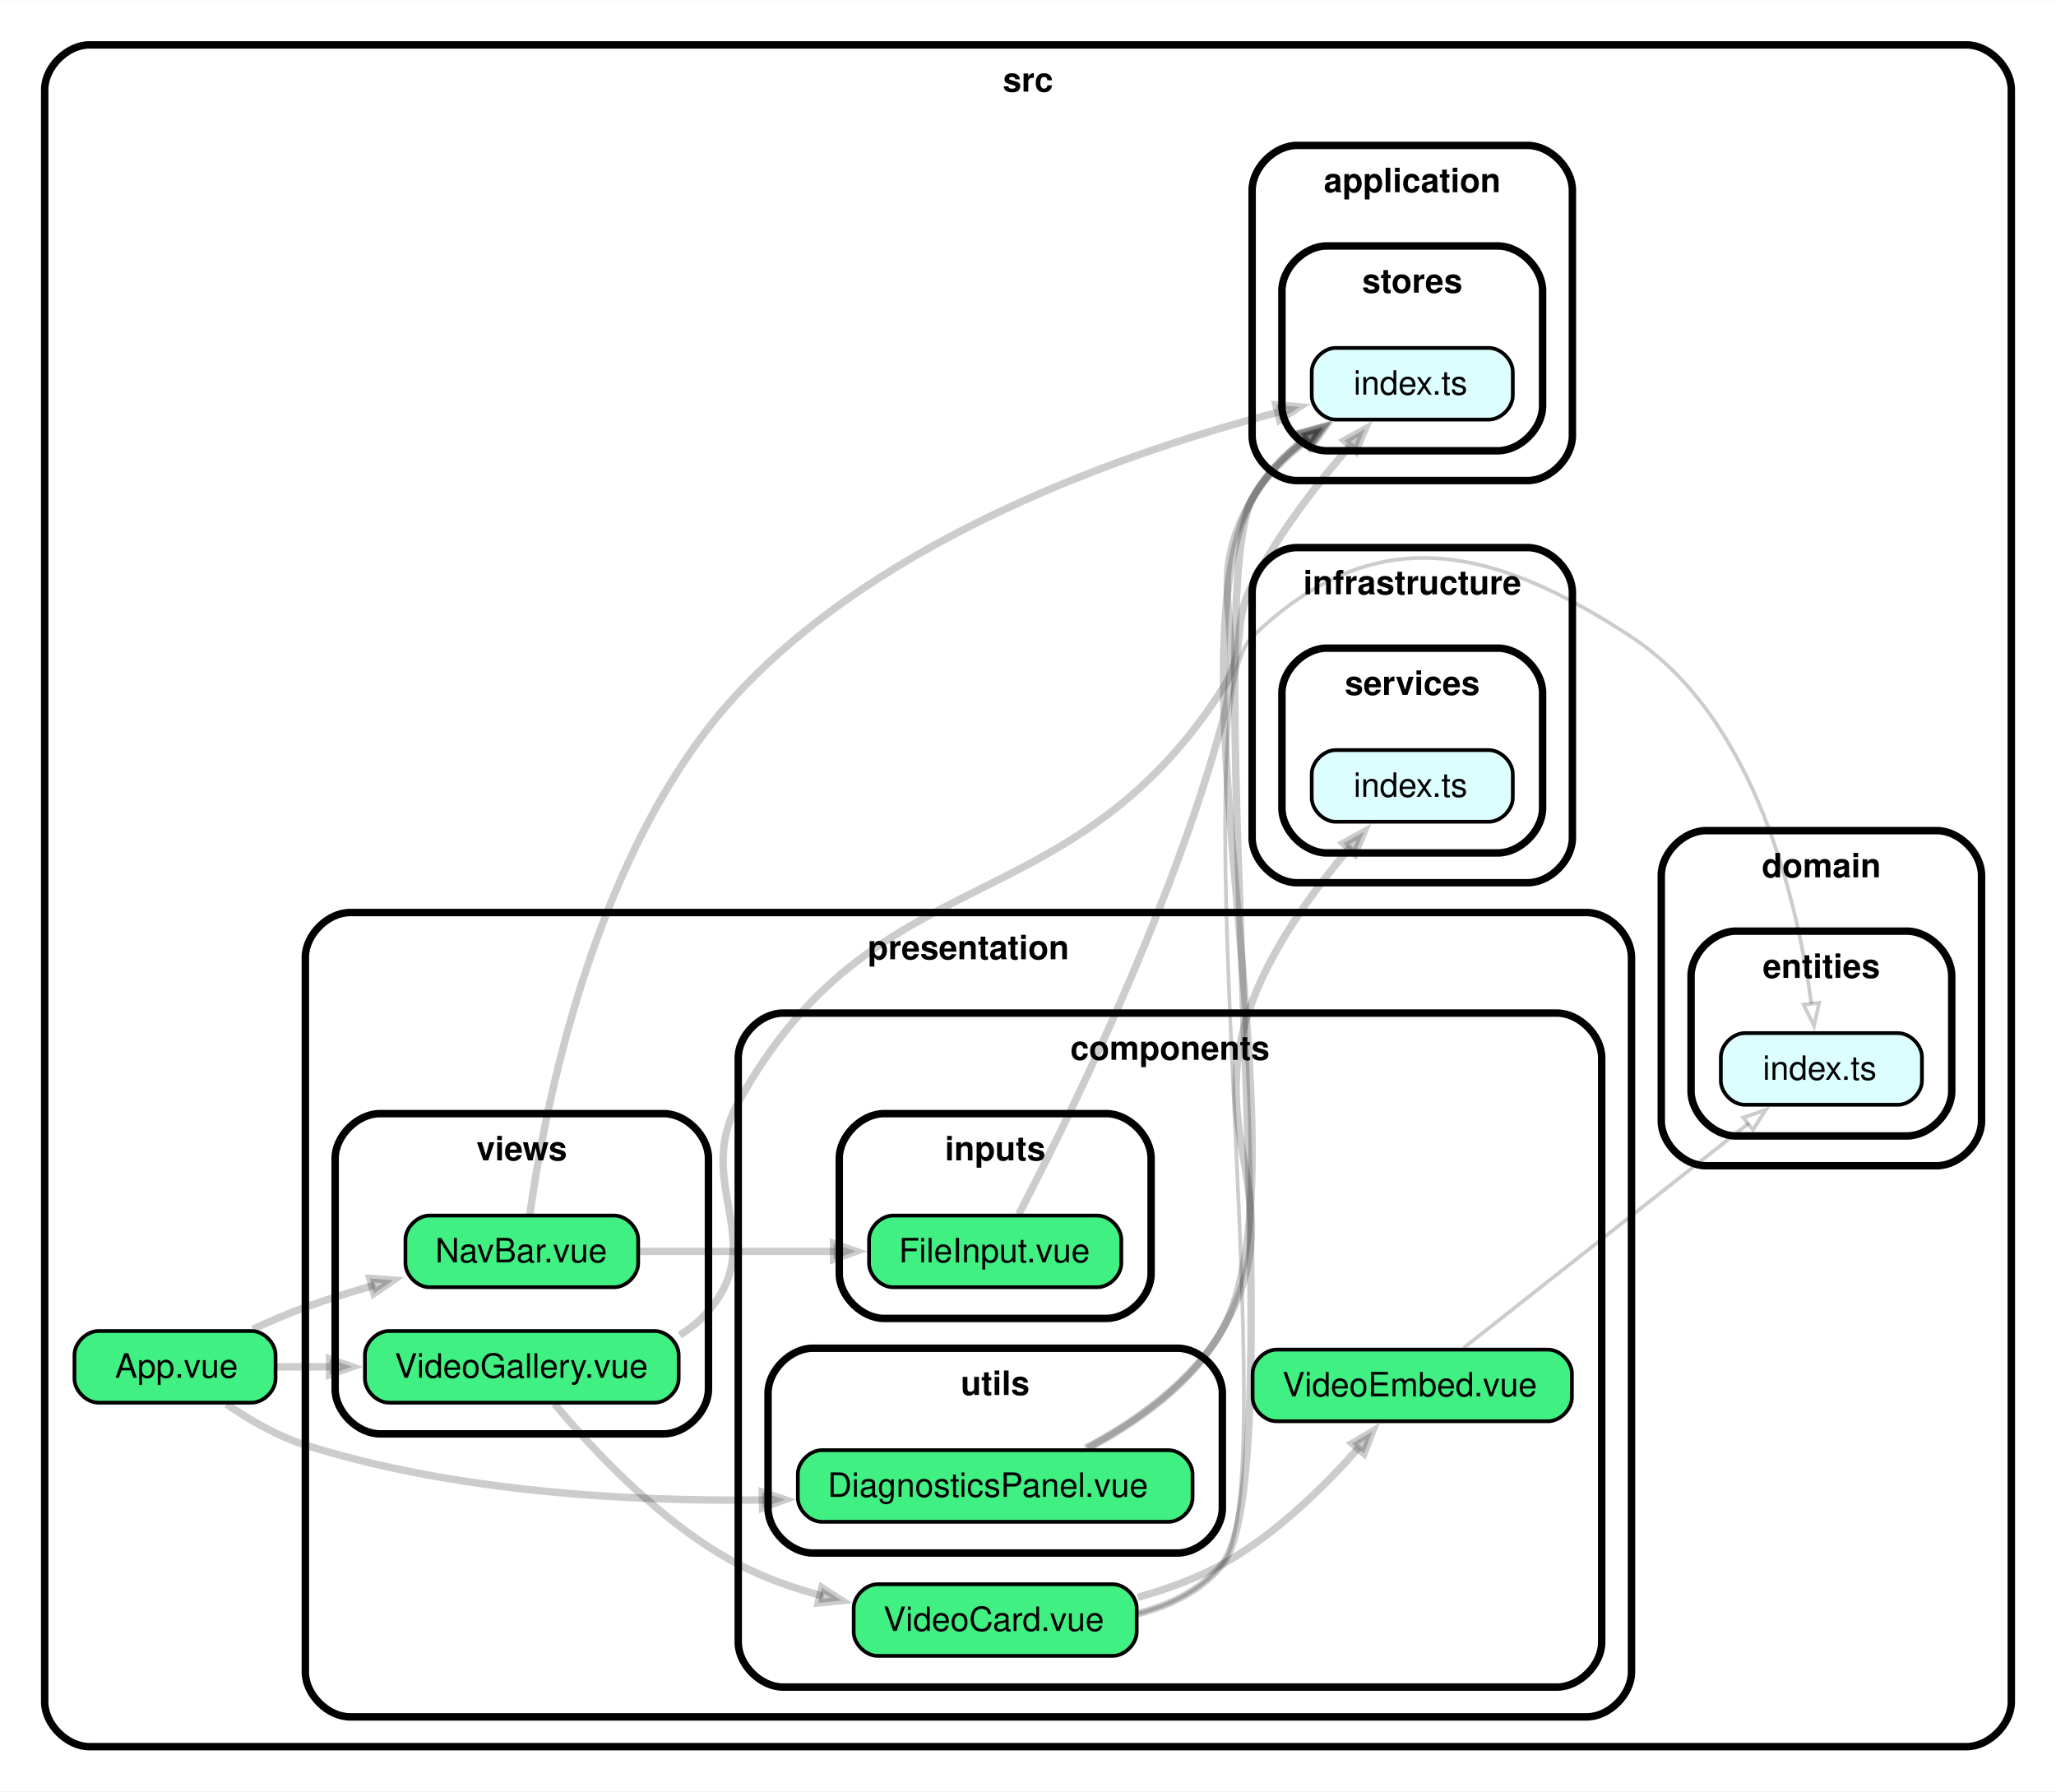
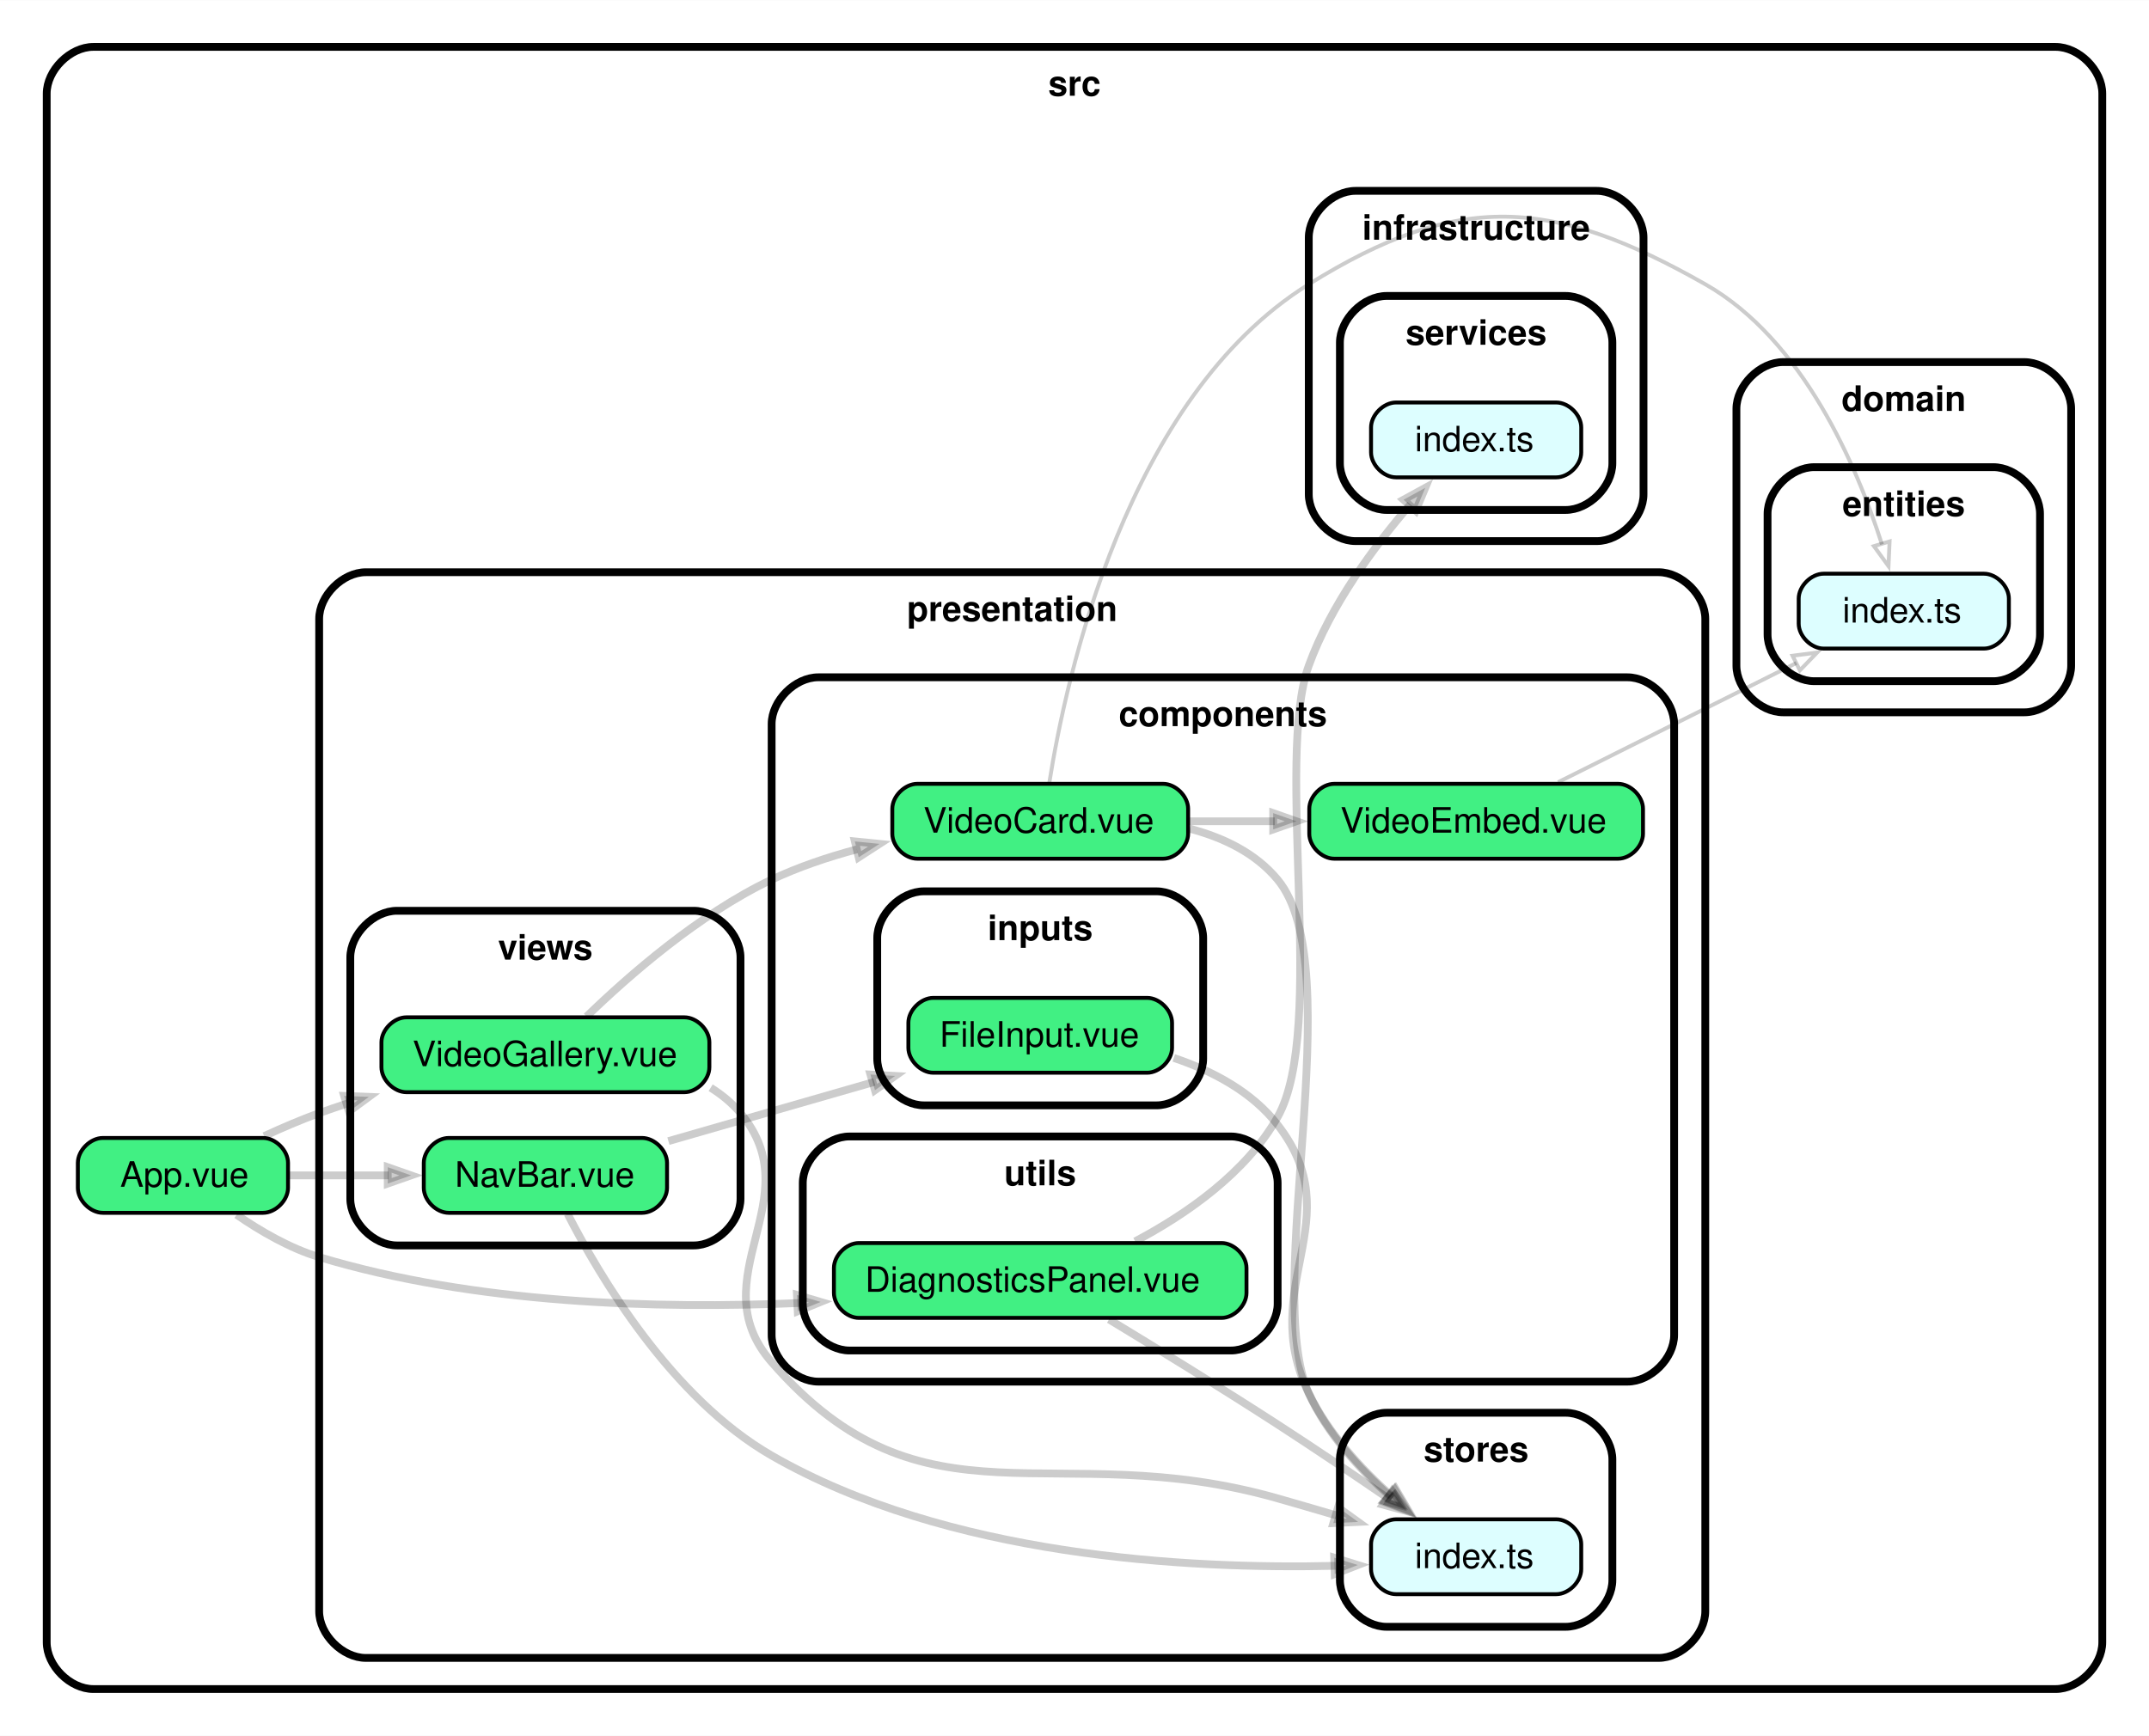
- <svg xmlns="http://www.w3.org/2000/svg" xmlns:xlink="http://www.w3.org/1999/xlink" width="552pt" height="481pt" viewBox="0.00 0.00 552.12 481.00">
-   <g id="graph0" class="graph" transform="scale(1 1) rotate(0) translate(4 477)">
-     <polygon fill="white" stroke="none" points="-4,4 -4,-477 548.12,-477 548.12,4 -4,4" />
+ <svg xmlns="http://www.w3.org/2000/svg" xmlns:xlink="http://www.w3.org/1999/xlink" width="552pt" height="446pt" viewBox="0.00 0.00 552.12 446.00">
+   <g id="graph0" class="graph" transform="scale(1 1) rotate(0) translate(4 442)">
+     <polygon fill="white" stroke="none" points="-4,4 -4,-442 548.12,-442 548.12,4 -4,4" />
    <g id="clust1" class="cluster">
-       <path fill="#ffffff" stroke="black" stroke-width="2" d="M20,-8C20,-8 524.12,-8 524.12,-8 530.12,-8 536.12,-14 536.12,-20 536.12,-20 536.12,-453 536.12,-453 536.12,-459 530.12,-465 524.12,-465 524.12,-465 20,-465 20,-465 14,-465 8,-459 8,-453 8,-453 8,-20 8,-20 8,-14 14,-8 20,-8" />
-       <text text-anchor="middle" x="272.06" y="-452.45" font-family="Helvetica,sans-Serif" font-weight="bold" font-size="9.00">src</text>
+       <path fill="#ffffff" stroke="black" stroke-width="2" d="M20,-8C20,-8 524.12,-8 524.12,-8 530.12,-8 536.12,-14 536.12,-20 536.12,-20 536.12,-418 536.12,-418 536.12,-424 530.12,-430 524.12,-430 524.12,-430 20,-430 20,-430 14,-430 8,-424 8,-418 8,-418 8,-20 8,-20 8,-14 14,-8 20,-8" />
+       <text text-anchor="middle" x="272.06" y="-417.45" font-family="Helvetica,sans-Serif" font-weight="bold" font-size="9.00">src</text>
    </g>
    <g id="clust2" class="cluster">
-       <path fill="#ffffff" stroke="black" stroke-width="2" d="M344.25,-348C344.25,-348 406.25,-348 406.25,-348 412.25,-348 418.25,-354 418.25,-360 418.25,-360 418.25,-426 418.25,-426 418.25,-432 412.25,-438 406.25,-438 406.25,-438 344.25,-438 344.25,-438 338.25,-438 332.25,-432 332.25,-426 332.25,-426 332.25,-360 332.25,-360 332.25,-354 338.25,-348 344.25,-348" />
-       <text text-anchor="middle" x="375.25" y="-425.45" font-family="Helvetica,sans-Serif" font-weight="bold" font-size="9.00">application</text>
+       <path fill="#ffffff" stroke="black" stroke-width="2" d="M454.12,-259C454.12,-259 516.12,-259 516.12,-259 522.12,-259 528.12,-265 528.12,-271 528.12,-271 528.12,-337 528.12,-337 528.12,-343 522.12,-349 516.12,-349 516.12,-349 454.12,-349 454.12,-349 448.12,-349 442.12,-343 442.12,-337 442.12,-337 442.12,-271 442.12,-271 442.12,-265 448.12,-259 454.12,-259" />
+       <text text-anchor="middle" x="485.12" y="-336.45" font-family="Helvetica,sans-Serif" font-weight="bold" font-size="9.00">domain</text>
    </g>
    <g id="clust3" class="cluster">
-       <path fill="#ffffff" stroke="black" stroke-width="2" d="M352.25,-356C352.25,-356 398.25,-356 398.25,-356 404.25,-356 410.25,-362 410.25,-368 410.25,-368 410.25,-399 410.25,-399 410.25,-405 404.25,-411 398.25,-411 398.25,-411 352.25,-411 352.25,-411 346.25,-411 340.25,-405 340.25,-399 340.25,-399 340.25,-368 340.25,-368 340.25,-362 346.25,-356 352.25,-356" />
-       <text text-anchor="middle" x="375.25" y="-398.45" font-family="Helvetica,sans-Serif" font-weight="bold" font-size="9.00">stores</text>
+       <path fill="#ffffff" stroke="black" stroke-width="2" d="M462.12,-267C462.12,-267 508.12,-267 508.12,-267 514.12,-267 520.12,-273 520.12,-279 520.12,-279 520.12,-310 520.12,-310 520.12,-316 514.12,-322 508.12,-322 508.12,-322 462.12,-322 462.12,-322 456.12,-322 450.12,-316 450.12,-310 450.12,-310 450.12,-279 450.12,-279 450.12,-273 456.12,-267 462.12,-267" />
+       <text text-anchor="middle" x="485.12" y="-309.45" font-family="Helvetica,sans-Serif" font-weight="bold" font-size="9.00">entities</text>
+     </g>
+     <g id="clust4" class="cluster">
+       <path fill="#ffffff" stroke="black" stroke-width="2" d="M344.25,-303C344.25,-303 406.25,-303 406.25,-303 412.25,-303 418.25,-309 418.25,-315 418.25,-315 418.25,-381 418.25,-381 418.25,-387 412.25,-393 406.25,-393 406.25,-393 344.25,-393 344.25,-393 338.25,-393 332.25,-387 332.25,-381 332.25,-381 332.25,-315 332.25,-315 332.25,-309 338.25,-303 344.25,-303" />
+       <text text-anchor="middle" x="375.25" y="-380.45" font-family="Helvetica,sans-Serif" font-weight="bold" font-size="9.00">infrastructure</text>
+     </g>
+     <g id="clust5" class="cluster">
+       <path fill="#ffffff" stroke="black" stroke-width="2" d="M352.25,-311C352.25,-311 398.25,-311 398.25,-311 404.25,-311 410.25,-317 410.25,-323 410.25,-323 410.25,-354 410.25,-354 410.25,-360 404.25,-366 398.25,-366 398.25,-366 352.25,-366 352.25,-366 346.25,-366 340.25,-360 340.25,-354 340.25,-354 340.25,-323 340.25,-323 340.25,-317 346.25,-311 352.25,-311" />
+       <text text-anchor="middle" x="375.25" y="-353.45" font-family="Helvetica,sans-Serif" font-weight="bold" font-size="9.00">services</text>
    </g>
    <g id="clust6" class="cluster">
-       <path fill="#ffffff" stroke="black" stroke-width="2" d="M344.25,-240C344.25,-240 406.25,-240 406.25,-240 412.25,-240 418.25,-246 418.25,-252 418.25,-252 418.25,-318 418.25,-318 418.25,-324 412.25,-330 406.25,-330 406.25,-330 344.25,-330 344.25,-330 338.25,-330 332.25,-324 332.25,-318 332.25,-318 332.25,-252 332.25,-252 332.25,-246 338.25,-240 344.25,-240" />
-       <text text-anchor="middle" x="375.25" y="-317.45" font-family="Helvetica,sans-Serif" font-weight="bold" font-size="9.00">infrastructure</text>
+       <path fill="#ffffff" stroke="black" stroke-width="2" d="M90,-16C90,-16 422.12,-16 422.12,-16 428.12,-16 434.12,-22 434.12,-28 434.12,-28 434.12,-283 434.12,-283 434.12,-289 428.12,-295 422.12,-295 422.12,-295 90,-295 90,-295 84,-295 78,-289 78,-283 78,-283 78,-28 78,-28 78,-22 84,-16 90,-16" />
+       <text text-anchor="middle" x="256.06" y="-282.45" font-family="Helvetica,sans-Serif" font-weight="bold" font-size="9.00">presentation</text>
    </g>
    <g id="clust7" class="cluster">
-       <path fill="#ffffff" stroke="black" stroke-width="2" d="M352.25,-248C352.25,-248 398.25,-248 398.25,-248 404.25,-248 410.25,-254 410.25,-260 410.25,-260 410.25,-291 410.25,-291 410.25,-297 404.25,-303 398.25,-303 398.25,-303 352.25,-303 352.25,-303 346.25,-303 340.25,-297 340.25,-291 340.25,-291 340.25,-260 340.25,-260 340.25,-254 346.25,-248 352.25,-248" />
-       <text text-anchor="middle" x="375.25" y="-290.45" font-family="Helvetica,sans-Serif" font-weight="bold" font-size="9.00">services</text>
+       <path fill="#ffffff" stroke="black" stroke-width="2" d="M206.25,-87C206.25,-87 414.12,-87 414.12,-87 420.12,-87 426.12,-93 426.12,-99 426.12,-99 426.12,-256 426.12,-256 426.12,-262 420.12,-268 414.12,-268 414.12,-268 206.25,-268 206.25,-268 200.25,-268 194.25,-262 194.25,-256 194.25,-256 194.25,-99 194.25,-99 194.25,-93 200.25,-87 206.25,-87" />
+       <text text-anchor="middle" x="310.19" y="-255.45" font-family="Helvetica,sans-Serif" font-weight="bold" font-size="9.00">components</text>
    </g>
-     <g id="clust4" class="cluster">
-       <path fill="#ffffff" stroke="black" stroke-width="2" d="M454.12,-164C454.12,-164 516.12,-164 516.12,-164 522.12,-164 528.12,-170 528.12,-176 528.12,-176 528.12,-242 528.12,-242 528.12,-248 522.12,-254 516.12,-254 516.12,-254 454.12,-254 454.12,-254 448.12,-254 442.12,-248 442.12,-242 442.12,-242 442.12,-176 442.12,-176 442.12,-170 448.12,-164 454.12,-164" />
-       <text text-anchor="middle" x="485.12" y="-241.45" font-family="Helvetica,sans-Serif" font-weight="bold" font-size="9.00">domain</text>
-     </g>
-     <g id="clust5" class="cluster">
-       <path fill="#ffffff" stroke="black" stroke-width="2" d="M462.12,-172C462.12,-172 508.12,-172 508.12,-172 514.12,-172 520.12,-178 520.12,-184 520.12,-184 520.12,-215 520.12,-215 520.12,-221 514.12,-227 508.12,-227 508.12,-227 462.12,-227 462.12,-227 456.12,-227 450.12,-221 450.12,-215 450.12,-215 450.12,-184 450.12,-184 450.12,-178 456.12,-172 462.12,-172" />
-       <text text-anchor="middle" x="485.12" y="-214.45" font-family="Helvetica,sans-Serif" font-weight="bold" font-size="9.00">entities</text>
+     <g id="clust9" class="cluster">
+       <path fill="#ffffff" stroke="black" stroke-width="2" d="M214.25,-95C214.25,-95 312.25,-95 312.25,-95 318.25,-95 324.25,-101 324.25,-107 324.25,-107 324.25,-138 324.25,-138 324.25,-144 318.25,-150 312.25,-150 312.25,-150 214.25,-150 214.25,-150 208.25,-150 202.25,-144 202.25,-138 202.25,-138 202.25,-107 202.25,-107 202.25,-101 208.25,-95 214.25,-95" />
+       <text text-anchor="middle" x="263.25" y="-137.45" font-family="Helvetica,sans-Serif" font-weight="bold" font-size="9.00">utils</text>
    </g>
    <g id="clust8" class="cluster">
-       <path fill="#ffffff" stroke="black" stroke-width="2" d="M90,-16C90,-16 422.12,-16 422.12,-16 428.12,-16 434.12,-22 434.12,-28 434.12,-28 434.12,-220 434.12,-220 434.12,-226 428.12,-232 422.12,-232 422.12,-232 90,-232 90,-232 84,-232 78,-226 78,-220 78,-220 78,-28 78,-28 78,-22 84,-16 90,-16" />
-       <text text-anchor="middle" x="256.06" y="-219.45" font-family="Helvetica,sans-Serif" font-weight="bold" font-size="9.00">presentation</text>
-     </g>
-     <g id="clust9" class="cluster">
-       <path fill="#ffffff" stroke="black" stroke-width="2" d="M206.25,-24C206.25,-24 414.12,-24 414.12,-24 420.12,-24 426.12,-30 426.12,-36 426.12,-36 426.12,-193 426.12,-193 426.12,-199 420.12,-205 414.12,-205 414.12,-205 206.25,-205 206.25,-205 200.25,-205 194.25,-199 194.25,-193 194.25,-193 194.25,-36 194.25,-36 194.25,-30 200.25,-24 206.25,-24" />
-       <text text-anchor="middle" x="310.19" y="-192.45" font-family="Helvetica,sans-Serif" font-weight="bold" font-size="9.00">components</text>
+       <path fill="#ffffff" stroke="black" stroke-width="2" d="M233.38,-158C233.38,-158 293.12,-158 293.12,-158 299.12,-158 305.12,-164 305.12,-170 305.12,-170 305.12,-201 305.12,-201 305.12,-207 299.12,-213 293.12,-213 293.12,-213 233.38,-213 233.38,-213 227.38,-213 221.38,-207 221.38,-201 221.38,-201 221.38,-170 221.38,-170 221.38,-164 227.38,-158 233.38,-158" />
+       <text text-anchor="middle" x="263.25" y="-200.45" font-family="Helvetica,sans-Serif" font-weight="bold" font-size="9.00">inputs</text>
    </g>
    <g id="clust10" class="cluster">
-       <path fill="#ffffff" stroke="black" stroke-width="2" d="M233.38,-123C233.38,-123 293.12,-123 293.12,-123 299.12,-123 305.12,-129 305.12,-135 305.12,-135 305.12,-166 305.12,-166 305.12,-172 299.12,-178 293.12,-178 293.12,-178 233.38,-178 233.38,-178 227.38,-178 221.38,-172 221.38,-166 221.38,-166 221.38,-135 221.38,-135 221.38,-129 227.38,-123 233.38,-123" />
-       <text text-anchor="middle" x="263.25" y="-165.45" font-family="Helvetica,sans-Serif" font-weight="bold" font-size="9.00">inputs</text>
+       <path fill="#ffffff" stroke="black" stroke-width="2" d="M352.25,-24C352.25,-24 398.25,-24 398.25,-24 404.25,-24 410.25,-30 410.25,-36 410.25,-36 410.25,-67 410.25,-67 410.25,-73 404.25,-79 398.25,-79 398.25,-79 352.25,-79 352.25,-79 346.25,-79 340.25,-73 340.25,-67 340.25,-67 340.25,-36 340.25,-36 340.25,-30 346.25,-24 352.25,-24" />
+       <text text-anchor="middle" x="375.25" y="-66.45" font-family="Helvetica,sans-Serif" font-weight="bold" font-size="9.00">stores</text>
    </g>
    <g id="clust11" class="cluster">
-       <path fill="#ffffff" stroke="black" stroke-width="2" d="M214.25,-60C214.25,-60 312.25,-60 312.25,-60 318.25,-60 324.25,-66 324.25,-72 324.25,-72 324.25,-103 324.25,-103 324.25,-109 318.25,-115 312.25,-115 312.25,-115 214.25,-115 214.25,-115 208.25,-115 202.25,-109 202.25,-103 202.25,-103 202.25,-72 202.25,-72 202.25,-66 208.25,-60 214.25,-60" />
-       <text text-anchor="middle" x="263.25" y="-102.45" font-family="Helvetica,sans-Serif" font-weight="bold" font-size="9.00">utils</text>
-     </g>
-     <g id="clust12" class="cluster">
-       <path fill="#ffffff" stroke="black" stroke-width="2" d="M98,-92C98,-92 174.25,-92 174.25,-92 180.25,-92 186.25,-98 186.25,-104 186.25,-104 186.25,-166 186.25,-166 186.25,-172 180.25,-178 174.25,-178 174.25,-178 98,-178 98,-178 92,-178 86,-172 86,-166 86,-166 86,-104 86,-104 86,-98 92,-92 98,-92" />
-       <text text-anchor="middle" x="136.12" y="-165.45" font-family="Helvetica,sans-Serif" font-weight="bold" font-size="9.00">views</text>
+       <path fill="#ffffff" stroke="black" stroke-width="2" d="M98,-122C98,-122 174.25,-122 174.25,-122 180.25,-122 186.25,-128 186.25,-134 186.25,-134 186.25,-196 186.25,-196 186.25,-202 180.25,-208 174.25,-208 174.25,-208 98,-208 98,-208 92,-208 86,-202 86,-196 86,-196 86,-134 86,-134 86,-128 92,-122 98,-122" />
+       <text text-anchor="middle" x="136.12" y="-195.45" font-family="Helvetica,sans-Serif" font-weight="bold" font-size="9.00">views</text>
    </g>
    <g id="node1" class="node">
      <g id="a_node1">
        <a xlink:href="src/App.vue" xlink:title="App.vue">
-           <path fill="#41f083" stroke="black" d="M63.58,-119.62C63.58,-119.62 22.42,-119.62 22.42,-119.62 19.21,-119.62 16,-116.42 16,-113.21 16,-113.21 16,-106.79 16,-106.79 16,-103.58 19.21,-100.38 22.42,-100.38 22.42,-100.38 63.58,-100.38 63.58,-100.38 66.79,-100.38 70,-103.58 70,-106.79 70,-106.79 70,-113.21 70,-113.21 70,-116.42 66.79,-119.62 63.58,-119.62" />
-           <text text-anchor="start" x="26.88" y="-107.08" font-family="Helvetica,sans-Serif" font-size="9.00">App.vue</text>
+           <path fill="#41f083" stroke="black" d="M63.58,-149.62C63.58,-149.62 22.42,-149.62 22.42,-149.62 19.21,-149.62 16,-146.42 16,-143.21 16,-143.21 16,-136.79 16,-136.79 16,-133.58 19.21,-130.38 22.42,-130.38 22.42,-130.38 63.58,-130.38 63.58,-130.38 66.79,-130.38 70,-133.58 70,-136.79 70,-136.79 70,-143.21 70,-143.21 70,-146.42 66.79,-149.62 63.58,-149.62" />
+           <text text-anchor="start" x="26.88" y="-137.07" font-family="Helvetica,sans-Serif" font-size="9.00">App.vue</text>
        </a>
      </g>
    </g>
    <g id="node2" class="node">
      <g id="a_node2">
        <a xlink:href="src/presentation/components/utils/DiagnosticsPanel.vue" xlink:title="DiagnosticsPanel.vue">
-           <path fill="#41f083" stroke="black" d="M309.83,-87.62C309.83,-87.62 216.67,-87.62 216.67,-87.62 213.46,-87.62 210.25,-84.42 210.25,-81.21 210.25,-81.21 210.25,-74.79 210.25,-74.79 210.25,-71.58 213.46,-68.38 216.67,-68.38 216.67,-68.38 309.83,-68.38 309.83,-68.38 313.04,-68.38 316.25,-71.58 316.25,-74.79 316.25,-74.79 316.25,-81.21 316.25,-81.21 316.25,-84.42 313.04,-87.62 309.83,-87.62" />
-           <text text-anchor="start" x="218.25" y="-75.08" font-family="Helvetica,sans-Serif" font-size="9.00">DiagnosticsPanel.vue</text>
+           <path fill="#41f083" stroke="black" d="M309.83,-122.62C309.83,-122.62 216.67,-122.62 216.67,-122.62 213.46,-122.62 210.25,-119.42 210.25,-116.21 210.25,-116.21 210.25,-109.79 210.25,-109.79 210.25,-106.58 213.46,-103.38 216.67,-103.38 216.67,-103.38 309.83,-103.38 309.83,-103.38 313.04,-103.38 316.25,-106.58 316.25,-109.79 316.25,-109.79 316.25,-116.21 316.25,-116.21 316.25,-119.42 313.04,-122.62 309.83,-122.62" />
+           <text text-anchor="start" x="218.25" y="-110.08" font-family="Helvetica,sans-Serif" font-size="9.00">DiagnosticsPanel.vue</text>
        </a>
      </g>
    </g>
    <g id="edge1" class="edge">
-       <path fill="none" stroke="#000000" stroke-width="2" stroke-opacity="0.2" d="M56.82,-99.99C62.89,-95.81 70.46,-91.39 78,-89 117.74,-76.43 164.66,-73.79 201.21,-74.24" />
-       <polygon fill="#000000" fill-opacity="0.2" stroke="#000000" stroke-width="2" stroke-opacity="0.2" points="200.72,-76.33 206.76,-74.34 200.8,-72.13 200.72,-76.33" />
+       <path fill="none" stroke="#000000" stroke-width="2" stroke-opacity="0.2" d="M56.79,-129.89C62.86,-125.7 70.43,-121.28 78,-119 117.86,-106.98 164.78,-105.63 201.29,-107.2" />
+       <polygon fill="#000000" fill-opacity="0.2" stroke="#000000" stroke-width="2" stroke-opacity="0.2" points="200.75,-109.28 206.84,-107.48 200.96,-105.08 200.75,-109.28" />
    </g>
    <g id="node3" class="node">
      <g id="a_node3">
        <a xlink:href="src/presentation/views/NavBar.vue" xlink:title="NavBar.vue">
-           <path fill="#41f083" stroke="black" d="M160.96,-150.62C160.96,-150.62 111.29,-150.62 111.29,-150.62 108.08,-150.62 104.88,-147.42 104.88,-144.21 104.88,-144.21 104.88,-137.79 104.88,-137.79 104.88,-134.58 108.08,-131.38 111.29,-131.38 111.29,-131.38 160.96,-131.38 160.96,-131.38 164.17,-131.38 167.38,-134.58 167.38,-137.79 167.38,-137.79 167.38,-144.21 167.38,-144.21 167.38,-147.42 164.17,-150.62 160.96,-150.62" />
-           <text text-anchor="start" x="112.88" y="-138.07" font-family="Helvetica,sans-Serif" font-size="9.00">NavBar.vue</text>
+           <path fill="#41f083" stroke="black" d="M160.96,-149.62C160.96,-149.62 111.29,-149.62 111.29,-149.62 108.08,-149.62 104.88,-146.42 104.88,-143.21 104.88,-143.21 104.88,-136.79 104.88,-136.79 104.88,-133.58 108.08,-130.38 111.29,-130.38 111.29,-130.38 160.96,-130.38 160.96,-130.38 164.17,-130.38 167.38,-133.58 167.38,-136.79 167.38,-136.79 167.38,-143.21 167.38,-143.21 167.38,-146.42 164.17,-149.62 160.96,-149.62" />
+           <text text-anchor="start" x="112.88" y="-137.07" font-family="Helvetica,sans-Serif" font-size="9.00">NavBar.vue</text>
        </a>
      </g>
    </g>
    <g id="edge2" class="edge">
-       <path fill="none" stroke="#000000" stroke-width="2" stroke-opacity="0.2" d="M63.88,-120.1C68.45,-122.21 73.34,-124.31 78,-126 83.83,-128.12 90.1,-130.07 96.27,-131.82" />
-       <polygon fill="#000000" fill-opacity="0.2" stroke="#000000" stroke-width="2" stroke-opacity="0.2" points="95.31,-133.74 101.65,-133.28 96.41,-129.68 95.31,-133.74" />
+       <path fill="none" stroke="#000000" stroke-width="2" stroke-opacity="0.2" d="M70.36,-140C78.32,-140 87.23,-140 95.84,-140" />
+       <polygon fill="#000000" fill-opacity="0.2" stroke="#000000" stroke-width="2" stroke-opacity="0.2" points="95.62,-142.1 101.62,-140 95.62,-137.9 95.62,-142.1" />
    </g>
    <g id="node4" class="node">
      <g id="a_node4">
        <a xlink:href="src/presentation/views/VideoGallery.vue" xlink:title="VideoGallery.vue">
-           <path fill="#41f083" stroke="black" d="M171.83,-119.62C171.83,-119.62 100.42,-119.62 100.42,-119.62 97.21,-119.62 94,-116.42 94,-113.21 94,-113.21 94,-106.79 94,-106.79 94,-103.58 97.21,-100.38 100.42,-100.38 100.42,-100.38 171.83,-100.38 171.83,-100.38 175.04,-100.38 178.25,-103.58 178.25,-106.79 178.25,-106.79 178.25,-113.21 178.25,-113.21 178.25,-116.42 175.04,-119.62 171.83,-119.62" />
-           <text text-anchor="start" x="102" y="-107.08" font-family="Helvetica,sans-Serif" font-size="9.00">VideoGallery.vue</text>
+           <path fill="#41f083" stroke="black" d="M171.83,-180.62C171.83,-180.62 100.42,-180.62 100.42,-180.62 97.21,-180.62 94,-177.42 94,-174.21 94,-174.21 94,-167.79 94,-167.79 94,-164.58 97.21,-161.38 100.42,-161.38 100.42,-161.38 171.83,-161.38 171.83,-161.38 175.04,-161.38 178.25,-164.58 178.25,-167.79 178.25,-167.79 178.25,-174.21 178.25,-174.21 178.25,-177.42 175.04,-180.62 171.83,-180.62" />
+           <text text-anchor="start" x="102" y="-168.07" font-family="Helvetica,sans-Serif" font-size="9.00">VideoGallery.vue</text>
        </a>
      </g>
    </g>
    <g id="edge3" class="edge">
-       <path fill="none" stroke="#000000" stroke-width="2" stroke-opacity="0.2" d="M70.36,-110C74.89,-110 79.73,-110 84.66,-110" />
-       <polygon fill="#000000" fill-opacity="0.2" stroke="#000000" stroke-width="2" stroke-opacity="0.2" points="84.52,-112.1 90.52,-110 84.52,-107.9 84.52,-112.1" />
+       <path fill="none" stroke="#000000" stroke-width="2" stroke-opacity="0.2" d="M63.88,-150.1C68.45,-152.21 73.34,-154.31 78,-156 80.35,-156.85 82.77,-157.68 85.22,-158.48" />
+       <polygon fill="#000000" fill-opacity="0.2" stroke="#000000" stroke-width="2" stroke-opacity="0.2" points="84.42,-160.43 90.77,-160.18 85.65,-156.41 84.42,-160.43" />
    </g>
-     <g id="node5" class="node">
-       <g id="a_node5">
-         <a xlink:href="src/application/stores/index.ts" xlink:title="index.ts">
-           <path fill="#ddfeff" stroke="black" d="M395.83,-383.62C395.83,-383.62 354.67,-383.62 354.67,-383.62 351.46,-383.62 348.25,-380.42 348.25,-377.21 348.25,-377.21 348.25,-370.79 348.25,-370.79 348.25,-367.58 351.46,-364.38 354.67,-364.38 354.67,-364.38 395.83,-364.38 395.83,-364.38 399.04,-364.38 402.25,-367.58 402.25,-370.79 402.25,-370.79 402.25,-377.21 402.25,-377.21 402.25,-380.42 399.04,-383.62 395.83,-383.62" />
-           <text text-anchor="start" x="359.5" y="-371.07" font-family="Helvetica,sans-Serif" font-size="9.00">index.ts</text>
+     <g id="node6" class="node">
+       <g id="a_node6">
+         <a xlink:href="src/infrastructure/services/index.ts" xlink:title="index.ts">
+           <path fill="#ddfeff" stroke="black" d="M395.83,-338.62C395.83,-338.62 354.67,-338.62 354.67,-338.62 351.46,-338.62 348.25,-335.42 348.25,-332.21 348.25,-332.21 348.25,-325.79 348.25,-325.79 348.25,-322.58 351.46,-319.38 354.67,-319.38 354.67,-319.38 395.83,-319.38 395.83,-319.38 399.04,-319.38 402.25,-322.58 402.25,-325.79 402.25,-325.79 402.25,-332.21 402.25,-332.21 402.25,-335.42 399.04,-338.62 395.83,-338.62" />
+           <text text-anchor="start" x="359.5" y="-326.07" font-family="Helvetica,sans-Serif" font-size="9.00">index.ts</text>
        </a>
      </g>
    </g>
    <g id="edge9" class="edge">
-       <path fill="none" stroke="#000000" stroke-width="2" stroke-opacity="0.2" d="M288.11,-88.11C301.24,-95.04 316.42,-105.59 324.25,-120 347.93,-163.57 309.11,-299.14 332.25,-343 335.58,-349.31 340.84,-354.67 346.52,-359.07" />
-       <polygon fill="#000000" fill-opacity="0.2" stroke="#000000" stroke-width="2" stroke-opacity="0.2" points="345.21,-360.72 351.34,-362.41 347.6,-357.27 345.21,-360.72" />
+       <path fill="none" stroke="#000000" stroke-width="2" stroke-opacity="0.2" d="M287.64,-123.05C300.77,-130 316.12,-140.61 324.25,-155 336.96,-177.49 323.44,-246.71 332.25,-271 337.88,-286.53 348.98,-301.57 358.36,-312.44" />
+       <polygon fill="#000000" fill-opacity="0.2" stroke="#000000" stroke-width="2" stroke-opacity="0.2" points="356.6,-313.63 362.18,-316.69 359.73,-310.82 356.6,-313.63" />
    </g>
-     <g id="node7" class="node">
-       <g id="a_node7">
-         <a xlink:href="src/infrastructure/services/index.ts" xlink:title="index.ts">
-           <path fill="#ddfeff" stroke="black" d="M395.83,-275.62C395.83,-275.62 354.67,-275.62 354.67,-275.62 351.46,-275.62 348.25,-272.42 348.25,-269.21 348.25,-269.21 348.25,-262.79 348.25,-262.79 348.25,-259.58 351.46,-256.38 354.67,-256.38 354.67,-256.38 395.83,-256.38 395.83,-256.38 399.04,-256.38 402.25,-259.58 402.25,-262.79 402.25,-262.79 402.25,-269.21 402.25,-269.21 402.25,-272.42 399.04,-275.62 395.83,-275.62" />
-           <text text-anchor="start" x="359.5" y="-263.07" font-family="Helvetica,sans-Serif" font-size="9.00">index.ts</text>
+     <g id="node9" class="node">
+       <g id="a_node9">
+         <a xlink:href="src/presentation/stores/index.ts" xlink:title="index.ts">
+           <path fill="#ddfeff" stroke="black" d="M395.83,-51.62C395.83,-51.62 354.67,-51.62 354.67,-51.62 351.46,-51.62 348.25,-48.42 348.25,-45.21 348.25,-45.21 348.25,-38.79 348.25,-38.79 348.25,-35.58 351.46,-32.38 354.67,-32.38 354.67,-32.38 395.83,-32.38 395.83,-32.38 399.04,-32.38 402.25,-35.58 402.25,-38.79 402.25,-38.79 402.25,-45.21 402.25,-45.21 402.25,-48.42 399.04,-51.62 395.83,-51.62" />
+           <text text-anchor="start" x="359.5" y="-39.08" font-family="Helvetica,sans-Serif" font-size="9.00">index.ts</text>
        </a>
      </g>
    </g>
    <g id="edge10" class="edge">
-       <path fill="none" stroke="#000000" stroke-width="2" stroke-opacity="0.2" d="M287.52,-88.12C300.62,-95.09 315.96,-105.7 324.25,-120 343.95,-153.98 318.46,-171.23 332.25,-208 338.05,-223.47 349.15,-238.51 358.48,-249.39" />
-       <polygon fill="#000000" fill-opacity="0.2" stroke="#000000" stroke-width="2" stroke-opacity="0.2" points="356.71,-250.57 362.27,-253.65 359.85,-247.77 356.71,-250.57" />
+       <path fill="none" stroke="#000000" stroke-width="2" stroke-opacity="0.2" d="M280.93,-102.99C293.04,-95.65 309.77,-85.38 324.25,-76 333.65,-69.91 343.91,-62.99 352.67,-56.98" />
+       <polygon fill="#000000" fill-opacity="0.2" stroke="#000000" stroke-width="2" stroke-opacity="0.2" points="353.68,-58.84 357.43,-53.71 351.3,-55.38 353.68,-58.84" />
    </g>
-     <g id="edge11" class="edge">
-       <path fill="none" stroke="#000000" stroke-width="2" stroke-opacity="0.2" d="M138.27,-150.75C141.83,-176.79 154.88,-248.85 194.25,-291 233.78,-333.32 299.11,-355.86 339.25,-366.35" />
-       <polygon fill="#000000" fill-opacity="0.2" stroke="#000000" stroke-width="2" stroke-opacity="0.2" points="338.63,-368.36 344.97,-367.79 339.66,-364.29 338.63,-368.36" />
+     <g id="edge12" class="edge">
+       <path fill="none" stroke="#000000" stroke-width="2" stroke-opacity="0.2" d="M141.83,-130.11C150.02,-114.1 168.52,-82.79 194.25,-68 239.36,-42.07 300.98,-38.75 339.16,-39.67" />
+       <polygon fill="#000000" fill-opacity="0.2" stroke="#000000" stroke-width="2" stroke-opacity="0.2" points="338.78,-41.76 344.85,-39.87 338.92,-37.56 338.78,-41.76" />
    </g>
    <g id="node10" class="node">
      <g id="a_node10">
        <a xlink:href="src/presentation/components/inputs/FileInput.vue" xlink:title="FileInput.vue">
-           <path fill="#41f083" stroke="black" d="M290.71,-150.62C290.71,-150.62 235.79,-150.62 235.79,-150.62 232.58,-150.62 229.38,-147.42 229.38,-144.21 229.38,-144.21 229.38,-137.79 229.38,-137.79 229.38,-134.58 232.58,-131.38 235.79,-131.38 235.79,-131.38 290.71,-131.38 290.71,-131.38 293.92,-131.38 297.12,-134.58 297.12,-137.79 297.12,-137.79 297.12,-144.21 297.12,-144.21 297.12,-147.42 293.92,-150.62 290.71,-150.62" />
-           <text text-anchor="start" x="237.38" y="-138.07" font-family="Helvetica,sans-Serif" font-size="9.00">FileInput.vue</text>
+           <path fill="#41f083" stroke="black" d="M290.71,-185.62C290.71,-185.62 235.79,-185.62 235.79,-185.62 232.58,-185.62 229.38,-182.42 229.38,-179.21 229.38,-179.21 229.38,-172.79 229.38,-172.79 229.38,-169.58 232.58,-166.38 235.79,-166.38 235.79,-166.38 290.71,-166.38 290.71,-166.38 293.92,-166.38 297.12,-169.58 297.12,-172.79 297.12,-172.79 297.12,-179.21 297.12,-179.21 297.12,-182.42 293.92,-185.62 290.71,-185.62" />
+           <text text-anchor="start" x="237.38" y="-173.07" font-family="Helvetica,sans-Serif" font-size="9.00">FileInput.vue</text>
        </a>
      </g>
    </g>
-     <g id="edge12" class="edge">
-       <path fill="none" stroke="#000000" stroke-width="2" stroke-opacity="0.2" d="M167.73,-141C183.51,-141 202.98,-141 220.15,-141" />
-       <polygon fill="#000000" fill-opacity="0.2" stroke="#000000" stroke-width="2" stroke-opacity="0.2" points="219.86,-143.1 225.86,-141 219.86,-138.9 219.86,-143.1" />
+     <g id="edge11" class="edge">
+       <path fill="none" stroke="#000000" stroke-width="2" stroke-opacity="0.2" d="M167.73,-148.81C183.65,-153.39 203.34,-159.05 220.62,-164.02" />
+       <polygon fill="#000000" fill-opacity="0.2" stroke="#000000" stroke-width="2" stroke-opacity="0.2" points="219.63,-165.92 225.97,-165.56 220.79,-161.89 219.63,-165.92" />
    </g>
-     <g id="edge13" class="edge">
-       <path fill="none" stroke="#000000" stroke-width="2" stroke-opacity="0.2" d="M178.53,-118.51C181.41,-120.29 184.05,-122.43 186.25,-125 202.6,-144.1 182.13,-158.97 194.25,-181 230.87,-247.56 283.18,-228.09 324.25,-292 331.25,-302.89 326.39,-308.46 332.25,-320 339.17,-333.64 349.75,-347.21 358.56,-357.34" />
-       <polygon fill="#000000" fill-opacity="0.2" stroke="#000000" stroke-width="2" stroke-opacity="0.2" points="357,-358.74 362.57,-361.81 360.13,-355.94 357,-358.74" />
-     </g>
-     <g id="node8" class="node">
-       <g id="a_node8">
+     <g id="node7" class="node">
+       <g id="a_node7">
        <a xlink:href="src/presentation/components/VideoCard.vue" xlink:title="VideoCard.vue">
-           <path fill="#41f083" stroke="black" d="M294.83,-51.62C294.83,-51.62 231.67,-51.62 231.67,-51.62 228.46,-51.62 225.25,-48.42 225.25,-45.21 225.25,-45.21 225.25,-38.79 225.25,-38.79 225.25,-35.58 228.46,-32.38 231.67,-32.38 231.67,-32.38 294.83,-32.38 294.83,-32.38 298.04,-32.38 301.25,-35.58 301.25,-38.79 301.25,-38.79 301.25,-45.21 301.25,-45.21 301.25,-48.42 298.04,-51.62 294.83,-51.62" />
-           <text text-anchor="start" x="233.25" y="-39.08" font-family="Helvetica,sans-Serif" font-size="9.00">VideoCard.vue</text>
+           <path fill="#41f083" stroke="black" d="M294.83,-240.62C294.83,-240.62 231.67,-240.62 231.67,-240.62 228.46,-240.62 225.25,-237.42 225.25,-234.21 225.25,-234.21 225.25,-227.79 225.25,-227.79 225.25,-224.58 228.46,-221.38 231.67,-221.38 231.67,-221.38 294.83,-221.38 294.83,-221.38 298.04,-221.38 301.25,-224.58 301.25,-227.79 301.25,-227.79 301.25,-234.21 301.25,-234.21 301.25,-237.42 298.04,-240.62 294.83,-240.62" />
+           <text text-anchor="start" x="233.25" y="-228.07" font-family="Helvetica,sans-Serif" font-size="9.00">VideoCard.vue</text>
        </a>
      </g>
    </g>
+     <g id="edge13" class="edge">
+       <path fill="none" stroke="#000000" stroke-width="2" stroke-opacity="0.2" d="M146.7,-180.83C157.36,-191.16 175.54,-207.14 194.25,-216 201.08,-219.23 208.63,-221.78 216.15,-223.79" />
+       <polygon fill="#000000" fill-opacity="0.2" stroke="#000000" stroke-width="2" stroke-opacity="0.2" points="215.63,-225.83 221.96,-225.19 216.62,-221.74 215.63,-225.83" />
+     </g>
    <g id="edge14" class="edge">
-       <path fill="none" stroke="#000000" stroke-width="2" stroke-opacity="0.2" d="M144.88,-100.11C154.94,-88.01 173.64,-67.8 194.25,-57 201.17,-53.37 208.93,-50.62 216.67,-48.54" />
-       <polygon fill="#000000" fill-opacity="0.2" stroke="#000000" stroke-width="2" stroke-opacity="0.2" points="216.72,-50.68 222.06,-47.23 215.74,-46.6 216.72,-50.68" />
+       <path fill="none" stroke="#000000" stroke-width="2" stroke-opacity="0.2" d="M178.58,-162.53C181.45,-160.75 184.07,-158.59 186.25,-156 204.7,-134.06 175.43,-113.63 194.25,-92 233.53,-46.86 266.7,-73.38 324.25,-57 329.16,-55.6 334.34,-54.09 339.42,-52.59" />
+       <polygon fill="#000000" fill-opacity="0.2" stroke="#000000" stroke-width="2" stroke-opacity="0.2" points="339.77,-54.67 344.92,-50.95 338.57,-50.65 339.77,-54.67" />
    </g>
-     <g id="node6" class="node">
-       <g id="a_node6">
+     <g id="node5" class="node">
+       <g id="a_node5">
        <a xlink:href="src/domain/entities/index.ts" xlink:title="index.ts">
-           <path fill="#ddfeff" stroke="black" d="M505.71,-199.62C505.71,-199.62 464.54,-199.62 464.54,-199.62 461.33,-199.62 458.12,-196.42 458.12,-193.21 458.12,-193.21 458.12,-186.79 458.12,-186.79 458.12,-183.58 461.33,-180.38 464.54,-180.38 464.54,-180.38 505.71,-180.38 505.71,-180.38 508.92,-180.38 512.12,-183.58 512.12,-186.79 512.12,-186.79 512.12,-193.21 512.12,-193.21 512.12,-196.42 508.92,-199.62 505.71,-199.62" />
-           <text text-anchor="start" x="469.38" y="-187.07" font-family="Helvetica,sans-Serif" font-size="9.00">index.ts</text>
+           <path fill="#ddfeff" stroke="black" d="M505.71,-294.62C505.71,-294.62 464.54,-294.62 464.54,-294.62 461.33,-294.62 458.12,-291.42 458.12,-288.21 458.12,-288.21 458.12,-281.79 458.12,-281.79 458.12,-278.58 461.33,-275.38 464.54,-275.38 464.54,-275.38 505.71,-275.38 505.71,-275.38 508.92,-275.38 512.12,-278.58 512.12,-281.79 512.12,-281.79 512.12,-288.21 512.12,-288.21 512.12,-291.42 508.92,-294.62 505.71,-294.62" />
+           <text text-anchor="start" x="469.38" y="-282.07" font-family="Helvetica,sans-Serif" font-size="9.00">index.ts</text>
        </a>
      </g>
    </g>
    <g id="edge5" class="edge">
-       <path fill="none" stroke="#000000" stroke-width="2" stroke-opacity="0.2" d="M301.46,-43.69C310.2,-45.94 318.6,-49.97 324.25,-57 344.16,-81.78 317.53,-314.82 332.25,-343 335.55,-349.33 340.8,-354.69 346.48,-359.09" />
-       <polygon fill="#000000" fill-opacity="0.2" stroke="#000000" stroke-width="2" stroke-opacity="0.2" points="345.17,-360.74 351.3,-362.43 347.56,-357.29 345.17,-360.74" />
+       <path fill="none" stroke="#000000" stroke-opacity="0.2" d="M265.61,-241.02C269.82,-267.59 285.3,-339.8 332.25,-369 370.7,-392.92 394.76,-391.38 434.12,-369 459.24,-354.72 473.07,-322.28 479.51,-302.15" />
+       <polygon fill="none" stroke="#000000" stroke-opacity="0.2" points="481.47,-302.91 481.19,-296.56 477.45,-301.7 481.47,-302.91" />
    </g>
-     <g id="edge6" class="edge">
-       <path fill="none" stroke="#000000" stroke-opacity="0.2" d="M301.44,-43.71C310.18,-45.95 318.59,-49.98 324.25,-57 341.63,-78.54 312.36,-286.74 332.25,-306 364.78,-337.5 396.3,-330.89 434.12,-306 467.66,-283.94 478.8,-234.11 482.43,-207.51" />
-       <polygon fill="none" stroke="#000000" stroke-opacity="0.2" points="484.51,-207.77 483.15,-201.56 480.34,-207.26 484.51,-207.77" />
-     </g>
-     <g id="node9" class="node">
-       <g id="a_node9">
+     <g id="node8" class="node">
+       <g id="a_node8">
        <a xlink:href="src/presentation/components/VideoEmbed.vue" xlink:title="VideoEmbed.vue">
-           <path fill="#41f083" stroke="black" d="M411.71,-114.62C411.71,-114.62 338.79,-114.62 338.79,-114.62 335.58,-114.62 332.38,-111.42 332.38,-108.21 332.38,-108.21 332.38,-101.79 332.38,-101.79 332.38,-98.58 335.58,-95.38 338.79,-95.38 338.79,-95.38 411.71,-95.38 411.71,-95.38 414.92,-95.38 418.12,-98.58 418.12,-101.79 418.12,-101.79 418.12,-108.21 418.12,-108.21 418.12,-111.42 414.92,-114.62 411.71,-114.62" />
-           <text text-anchor="start" x="340.38" y="-102.08" font-family="Helvetica,sans-Serif" font-size="9.00">VideoEmbed.vue</text>
+           <path fill="#41f083" stroke="black" d="M411.71,-240.62C411.71,-240.62 338.79,-240.62 338.79,-240.62 335.58,-240.62 332.38,-237.42 332.38,-234.21 332.38,-234.21 332.38,-227.79 332.38,-227.79 332.38,-224.58 335.58,-221.38 338.79,-221.38 338.79,-221.38 411.71,-221.38 411.71,-221.38 414.92,-221.38 418.12,-224.58 418.12,-227.79 418.12,-227.79 418.12,-234.21 418.12,-234.21 418.12,-237.42 414.92,-240.62 411.71,-240.62" />
+           <text text-anchor="start" x="340.38" y="-228.07" font-family="Helvetica,sans-Serif" font-size="9.00">VideoEmbed.vue</text>
        </a>
      </g>
    </g>
    <g id="edge4" class="edge">
-       <path fill="none" stroke="#000000" stroke-width="2" stroke-opacity="0.2" d="M301.56,-48.14C309.35,-50.28 317.3,-53.16 324.25,-57 338.45,-64.85 351.57,-77.75 360.8,-88.21" />
-       <polygon fill="#000000" fill-opacity="0.2" stroke="#000000" stroke-width="2" stroke-opacity="0.2" points="359.09,-89.44 364.58,-92.65 362.29,-86.72 359.09,-89.44" />
+       <path fill="none" stroke="#000000" stroke-width="2" stroke-opacity="0.2" d="M301.49,-231C308.57,-231 316.09,-231 323.5,-231" />
+       <polygon fill="#000000" fill-opacity="0.2" stroke="#000000" stroke-width="2" stroke-opacity="0.2" points="323.1,-233.1 329.1,-231 323.1,-228.9 323.1,-233.1" />
+     </g>
+     <g id="edge6" class="edge">
+       <path fill="none" stroke="#000000" stroke-width="2" stroke-opacity="0.2" d="M301.62,-229.1C310.25,-226.84 318.56,-222.86 324.25,-216 343.03,-193.39 320.19,-110.8 332.25,-84 336.88,-73.72 345.22,-64.55 353.25,-57.43" />
+       <polygon fill="#000000" fill-opacity="0.2" stroke="#000000" stroke-width="2" stroke-opacity="0.2" points="354.25,-59.33 357.52,-53.88 351.56,-56.11 354.25,-59.33" />
    </g>
    <g id="edge7" class="edge">
-       <path fill="none" stroke="#000000" stroke-opacity="0.2" d="M389.05,-115.08C408.03,-130.04 443.73,-158.17 465.58,-175.38" />
-       <polygon fill="none" stroke="#000000" stroke-opacity="0.2" points="464.14,-176.93 470.15,-178.99 466.74,-173.63 464.14,-176.93" />
+       <path fill="none" stroke="#000000" stroke-opacity="0.2" d="M396.29,-241.03C413.54,-249.67 438.59,-262.2 457.52,-271.68" />
+       <polygon fill="none" stroke="#000000" stroke-opacity="0.2" points="456.54,-273.54 462.84,-274.35 458.42,-269.78 456.54,-273.54" />
    </g>
    <g id="edge8" class="edge">
-       <path fill="none" stroke="#000000" stroke-width="2" stroke-opacity="0.2" d="M269.59,-151C281.47,-173.74 310.17,-231.36 324.25,-283 331.33,-308.96 318.56,-319.84 332.25,-343 335.88,-349.14 341.25,-354.44 346.95,-358.83" />
-       <polygon fill="#000000" fill-opacity="0.2" stroke="#000000" stroke-width="2" stroke-opacity="0.2" points="345.63,-360.47 351.75,-362.17 348.03,-357.02 345.63,-360.47" />
+       <path fill="none" stroke="#000000" stroke-width="2" stroke-opacity="0.2" d="M297.57,-170.19C307.6,-166.81 317.68,-161.46 324.25,-153 343.18,-128.61 318.81,-111.79 332.25,-84 337.16,-73.85 345.54,-64.7 353.53,-57.56" />
+       <polygon fill="#000000" fill-opacity="0.2" stroke="#000000" stroke-width="2" stroke-opacity="0.2" points="354.52,-59.47 357.75,-54 351.81,-56.26 354.52,-59.47" />
    </g>
  </g>
</svg>
